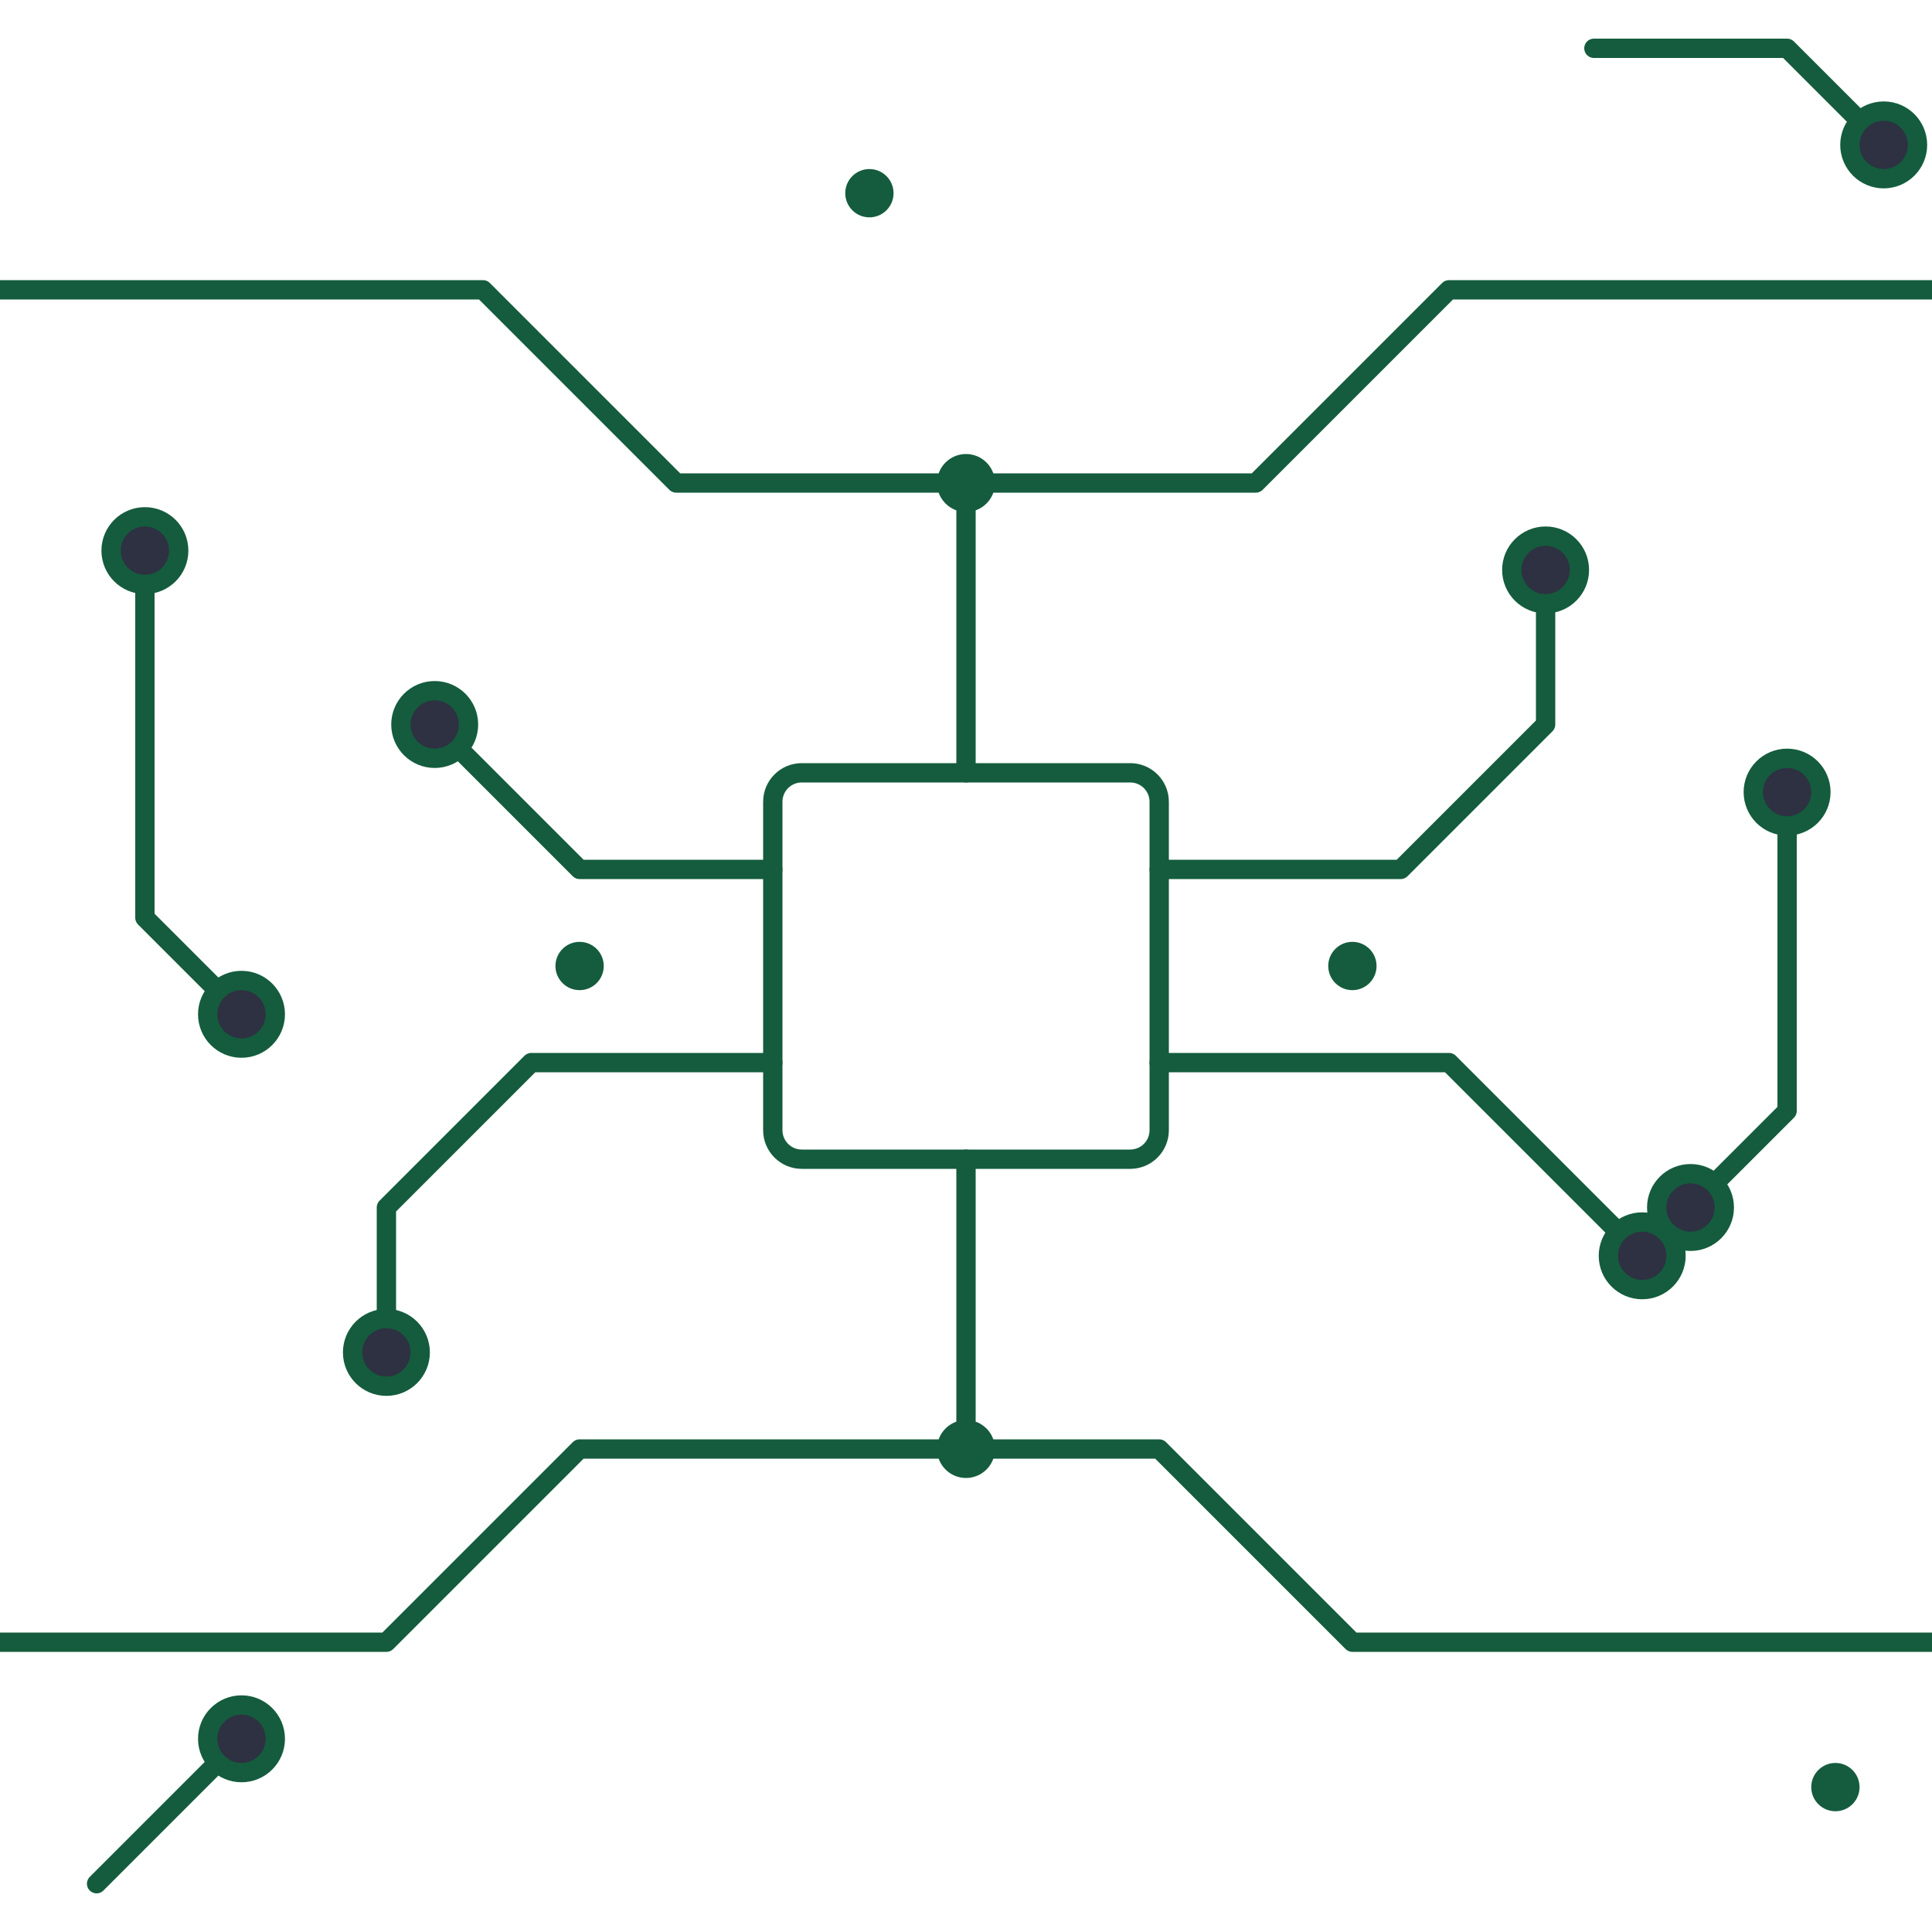
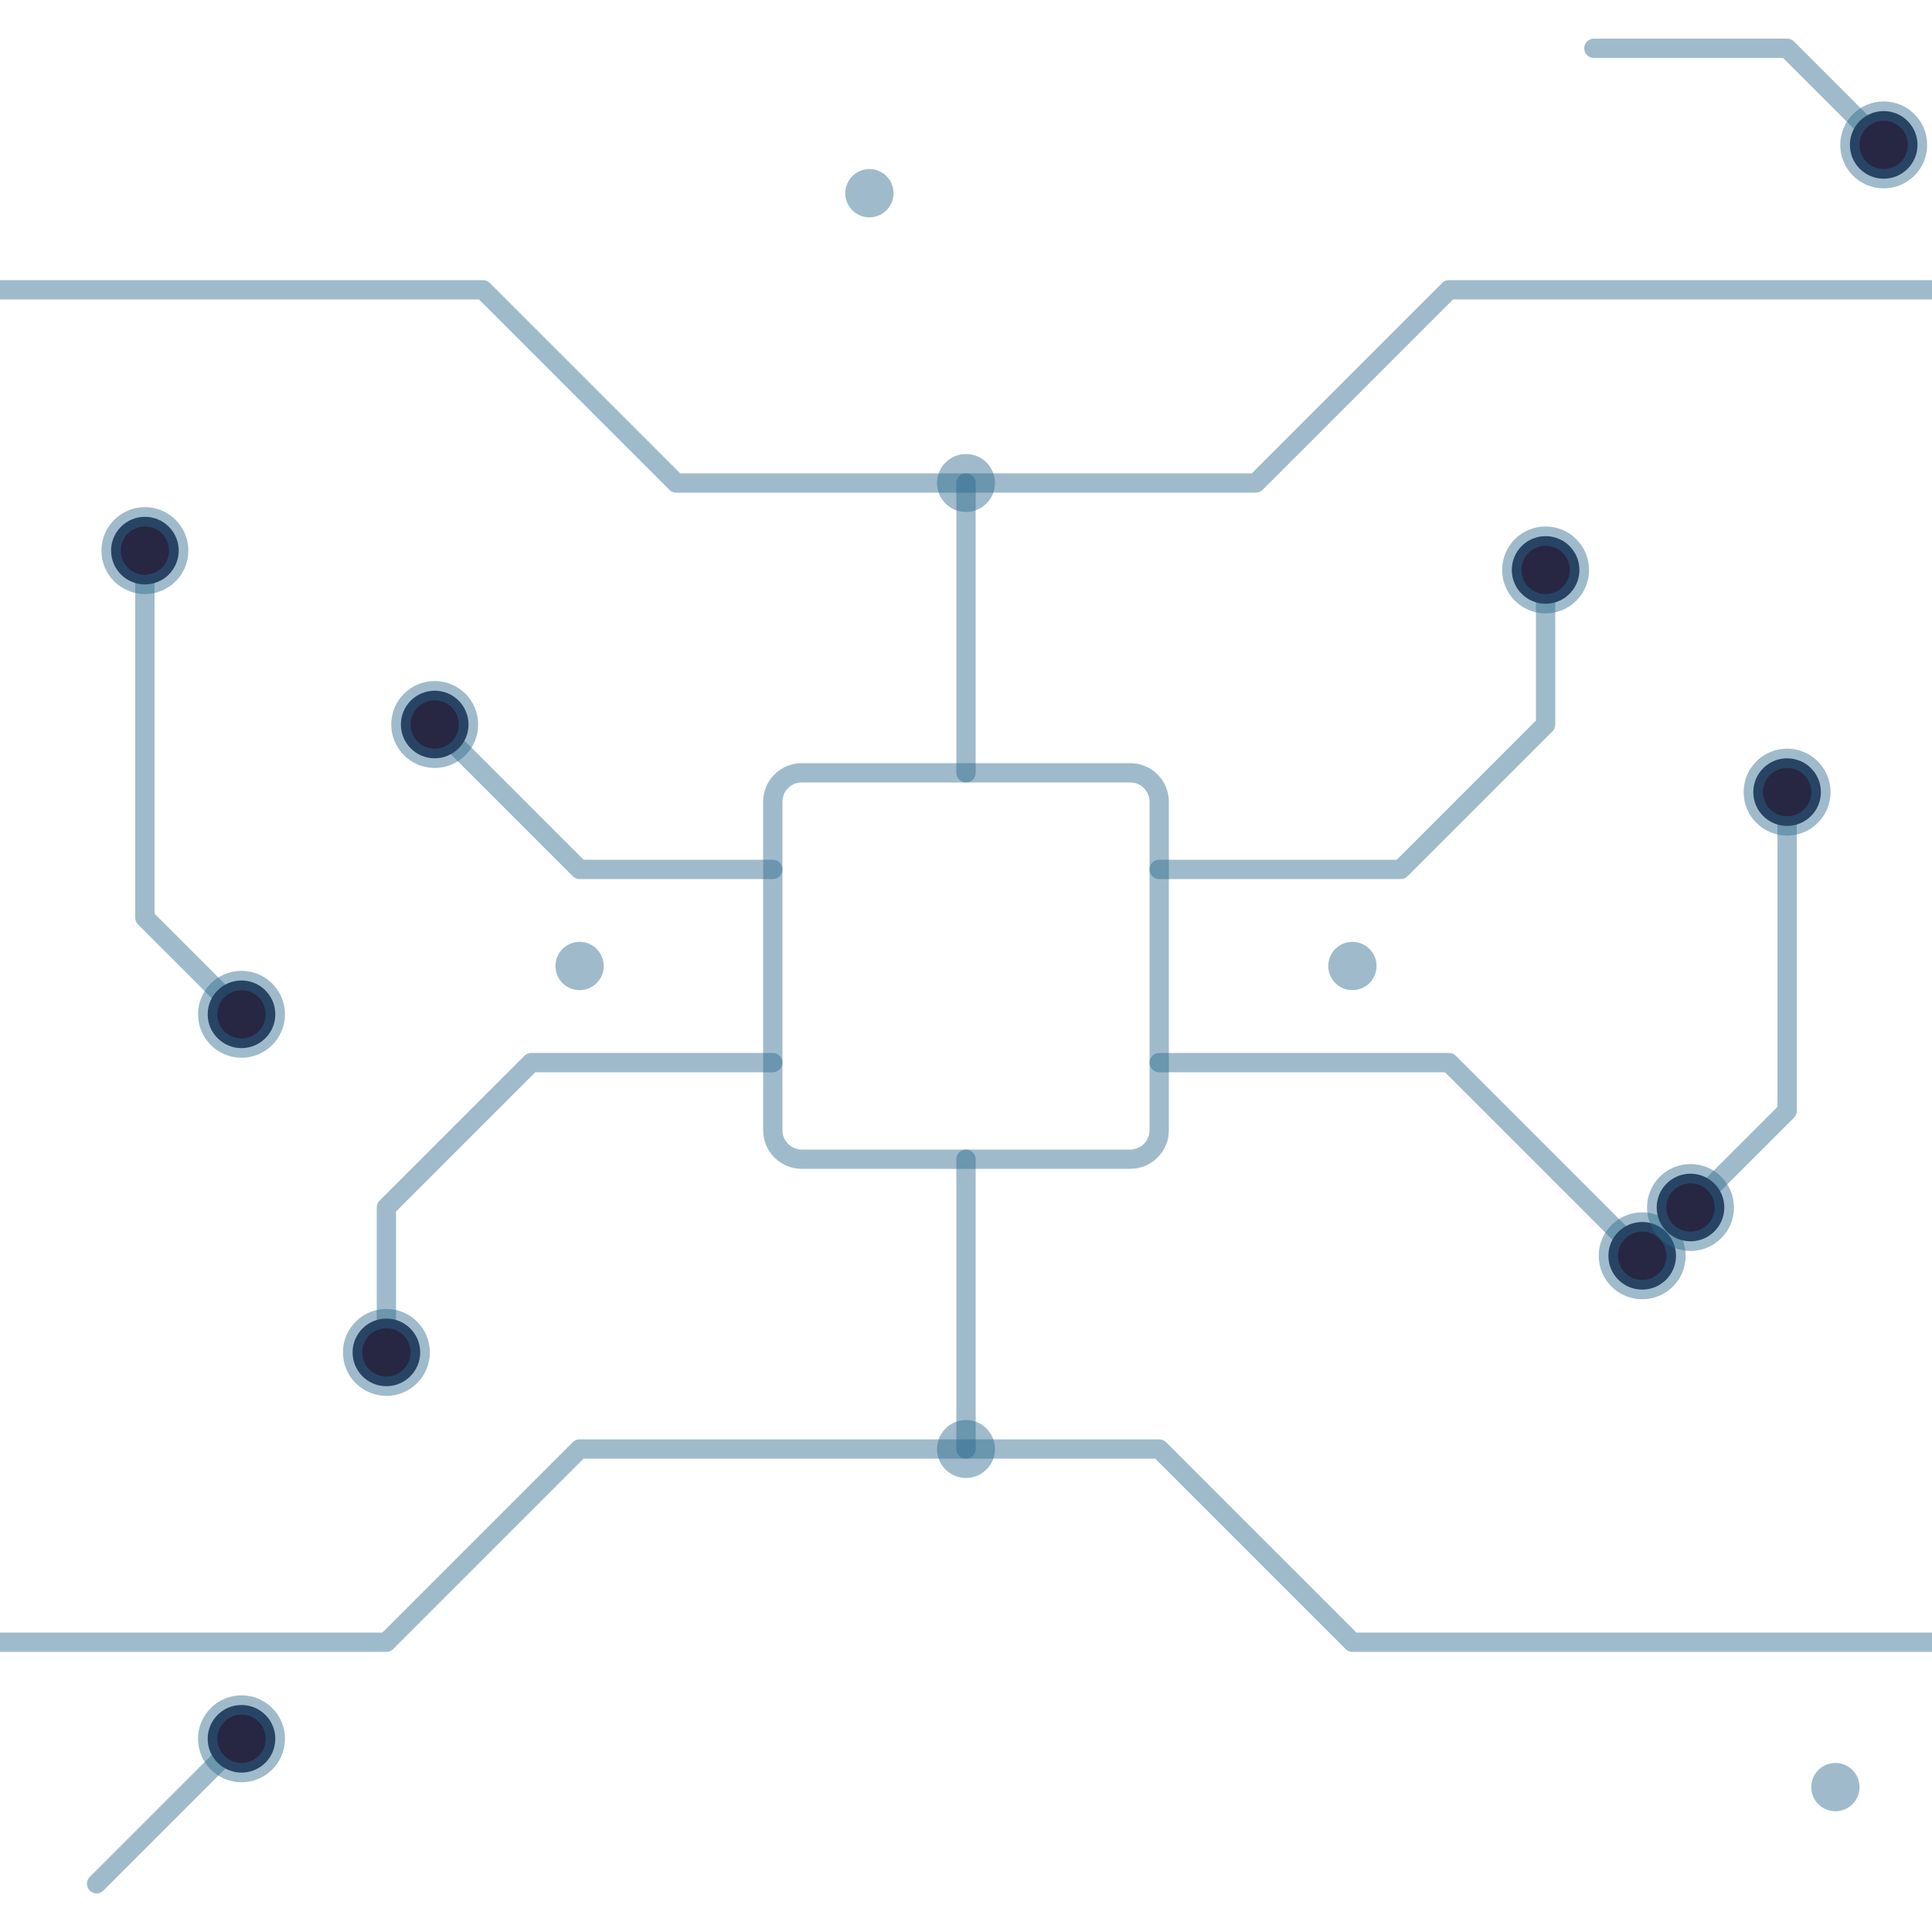
<svg xmlns="http://www.w3.org/2000/svg" width="200" height="200" viewBox="0 0 200 200">
-   <g fill="none" stroke="#145c3d" stroke-width="2" stroke-linecap="round" stroke-linejoin="round">
+   <g fill="none" stroke="#2c698d" stroke-opacity="0.45" stroke-width="2" stroke-linecap="round" stroke-linejoin="round">
    <path d="M0 30 H50 L70 50 H130 L150 30 H200" />
    <path d="M0 170 H40 L60 150 H120 L140 170 H200" />
    <rect x="80" y="80" width="40" height="40" rx="3" />
    <path d="M100 80 V50" />
    <path d="M100 120 V150" />
    <path d="M80 90 H60 L45 75" />
    <path d="M80 110 H55 L40 125 V140" />
    <path d="M120 90 H145 L160 75 V62" />
    <path d="M120 110 H150 L170 130" />
    <path d="M15 60 V95 L25 105" />
    <path d="M185 85 V115 L175 125" />
    <path d="M10 195 L25 180" />
    <path d="M165 5 H185 L195 15" />
  </g>
-   <g fill="#2D3142" stroke="#145c3d" stroke-width="2">
+   <g fill="#272643" stroke="#2c698d" stroke-opacity="0.45" stroke-width="2">
    <circle cx="45" cy="75" r="3.5" />
    <circle cx="40" cy="140" r="3.5" />
    <circle cx="160" cy="59" r="3.5" />
    <circle cx="170" cy="130" r="3.5" />
    <circle cx="15" cy="57" r="3.5" />
    <circle cx="25" cy="105" r="3.5" />
    <circle cx="185" cy="82" r="3.5" />
    <circle cx="175" cy="125" r="3.5" />
    <circle cx="25" cy="180" r="3.5" />
    <circle cx="195" cy="15" r="3.5" />
  </g>
-   <g fill="#145c3d">
+   <g fill="#2c698d" fill-opacity="0.45">
    <circle cx="100" cy="50" r="3" />
    <circle cx="100" cy="150" r="3" />
    <circle cx="90" cy="20" r="2.5" />
    <circle cx="190" cy="185" r="2.5" />
    <circle cx="60" cy="100" r="2.5" />
    <circle cx="140" cy="100" r="2.5" />
  </g>
</svg>
